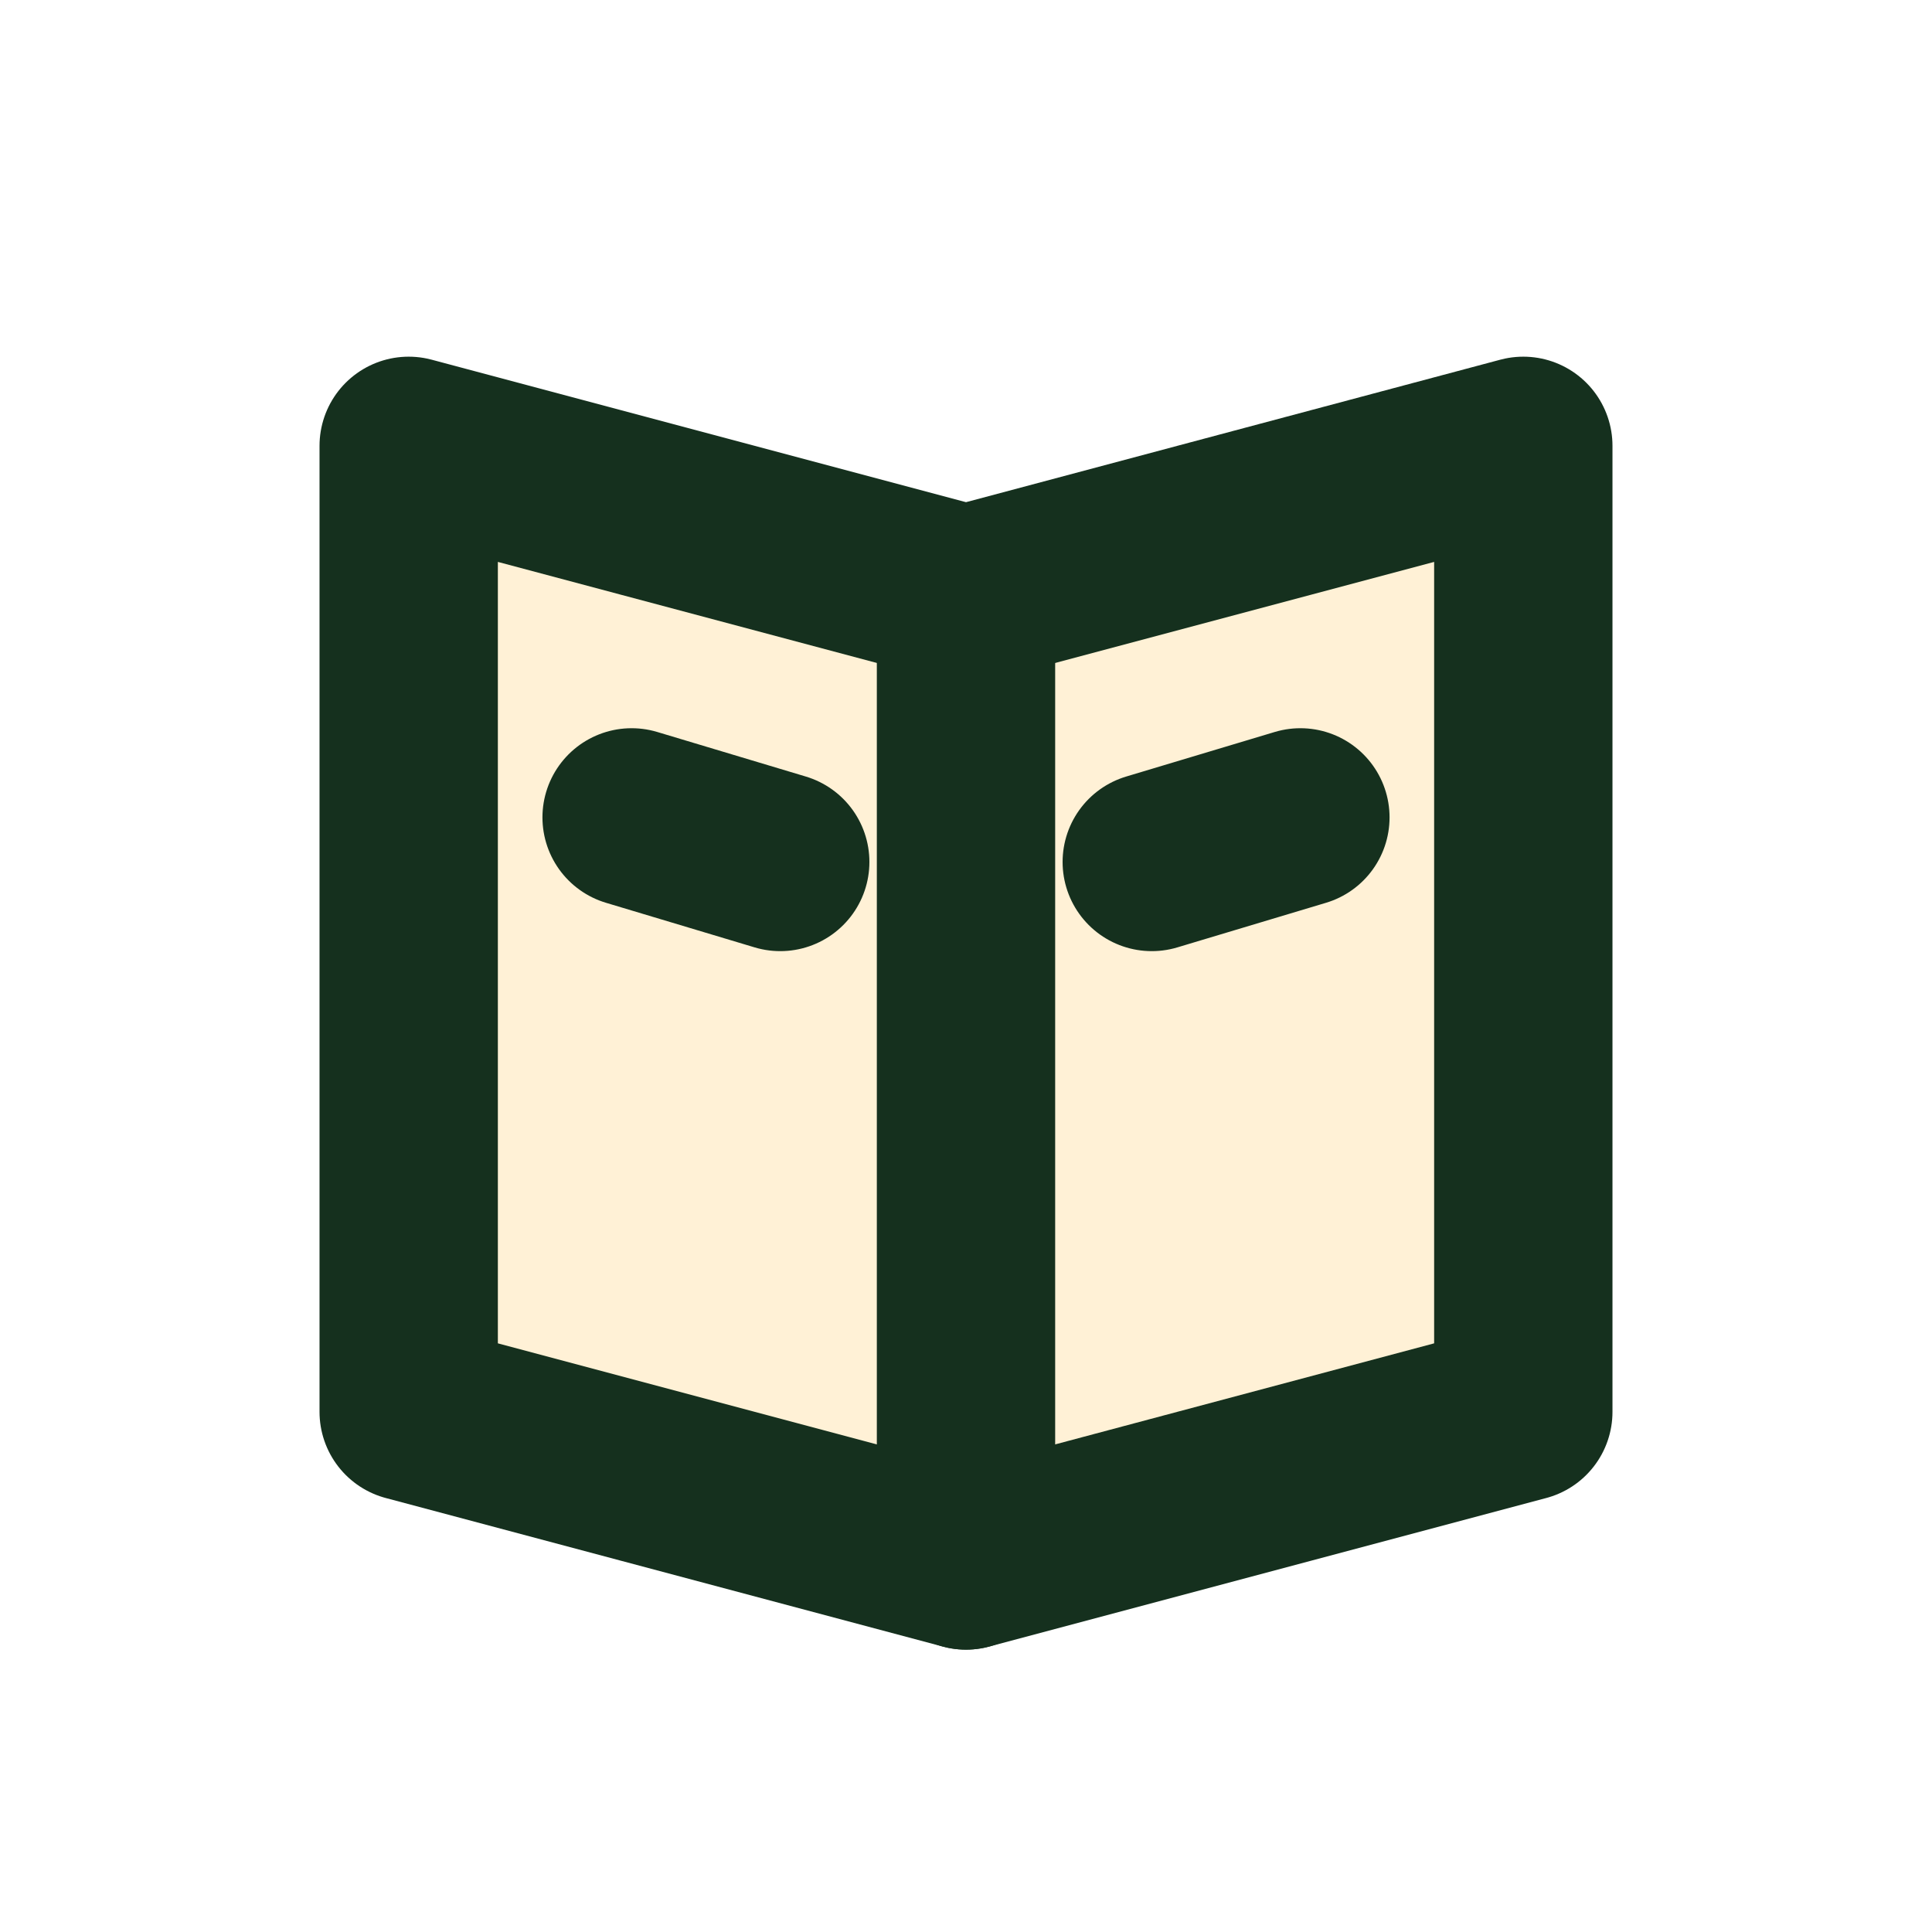
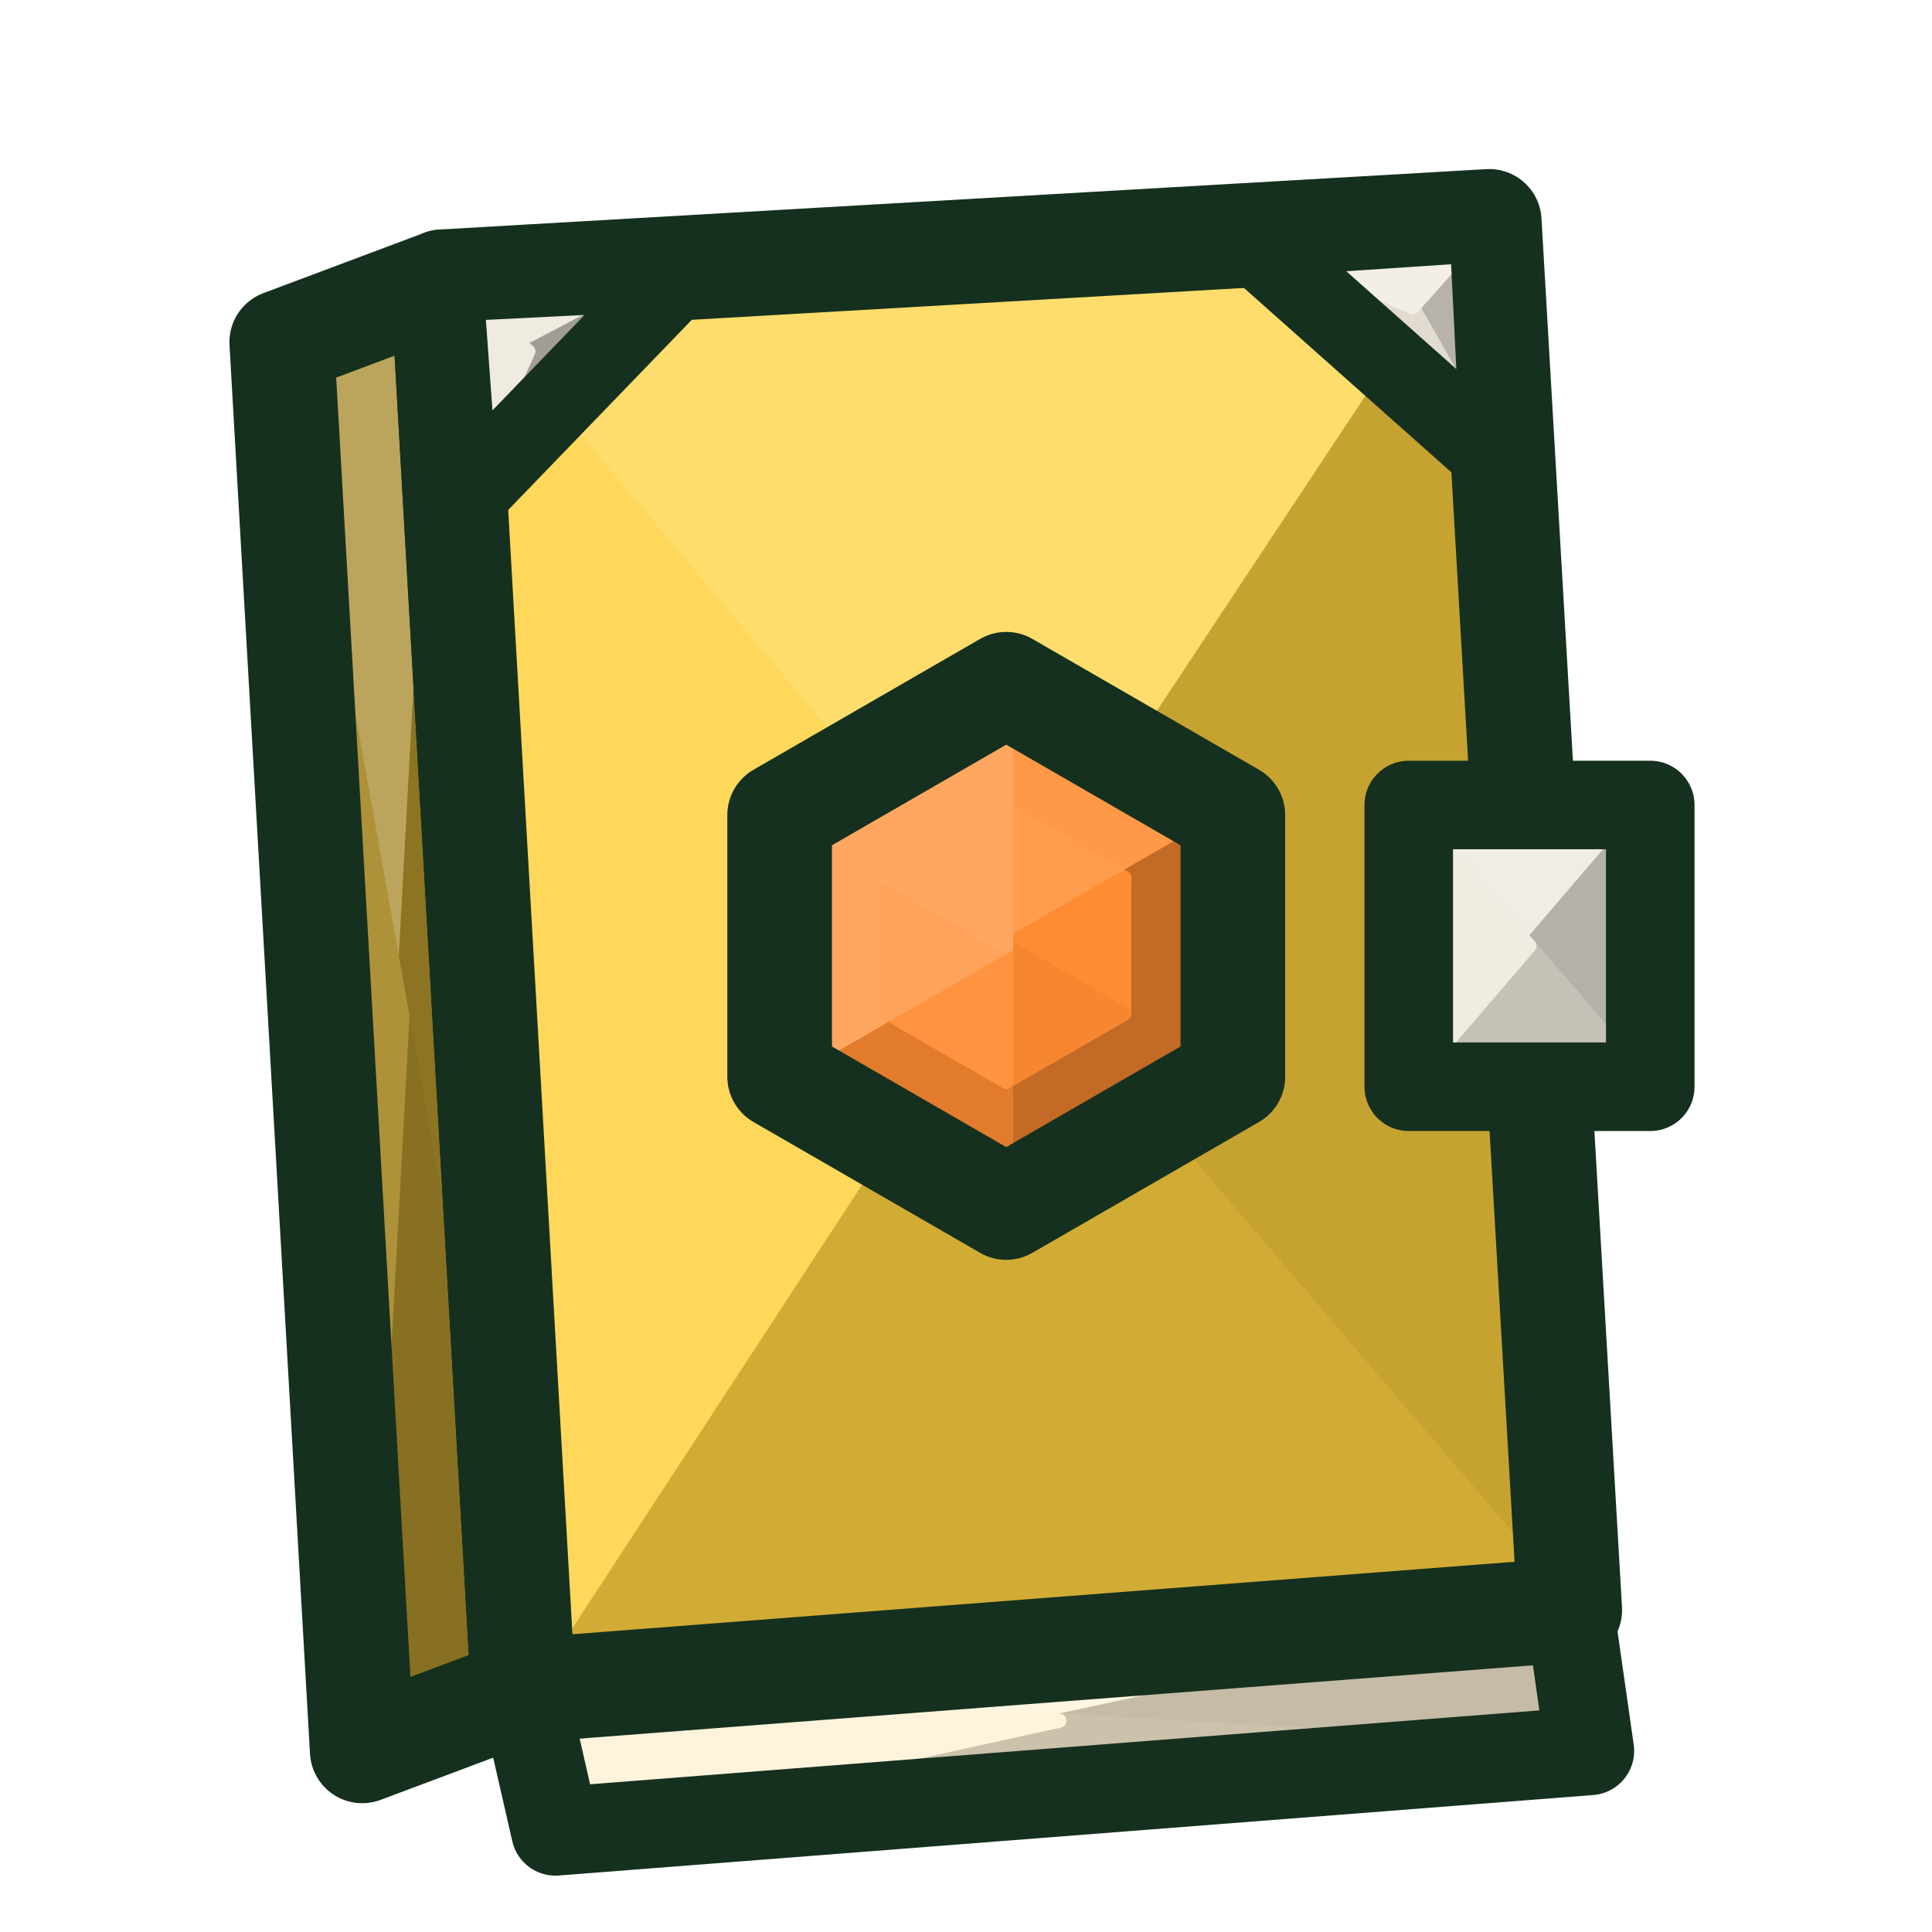
- <svg xmlns="http://www.w3.org/2000/svg" width="24" height="24" viewBox="-1 -1 26 26" fill="none" stroke="#15301E" stroke-width="2.4" stroke-linecap="round" stroke-linejoin="round">
-   <path d="M4.5 5 L12 7 L19.5 5 L19.5 18 L12 20 L4.5 18 Z" fill="#FFF1D6" />
-   <path d="M12 7 L12 20" fill="none" />
-   <path d="M7.5 10 L9.5 10.6" fill="none" />
-   <path d="M14.5 10.6 L16.5 10" fill="none" />
+ <svg xmlns="http://www.w3.org/2000/svg" width="48" height="48" viewBox="0 0 48 48">
+   <defs>
+     <clipPath id="grimoire-c0">
+       <polygon points="7.00,8.50 11.00,7.00 13.00,42.00 9.00,43.50" />
+     </clipPath>
+     <clipPath id="grimoire-c1">
+       <polygon points="13.00,42.00 39.00,40.00 39.50,43.50 13.80,45.50" />
+     </clipPath>
+     <clipPath id="grimoire-c2">
+       <polygon points="11.00,7.00 37.00,5.50 39.00,40.00 13.00,42.00" />
+     </clipPath>
+     <clipPath id="grimoire-c3">
+       <polygon points="11.00,7.00 17.00,6.70 11.40,12.50" />
+     </clipPath>
+     <clipPath id="grimoire-c4">
+       <polygon points="37.00,5.50 37.30,11.50 31.00,5.90" />
+     </clipPath>
+     <clipPath id="grimoire-c5">
+       <polygon points="25.00,17.00 30.63,20.25 30.63,26.75 25.00,30.00 19.37,26.75 19.37,20.25" />
+     </clipPath>
+     <clipPath id="grimoire-c6">
+       <polygon points="35.00,20.00 41.00,20.00 41.00,27.00 35.00,27.00" />
+     </clipPath>
+   </defs>
+   <polygon points="7.00,8.50 11.00,7.00 13.00,42.00 9.00,43.50" fill="#a68929" />
+   <g clip-path="url(#grimoire-c0)">
+     <polygon points="7.00,8.50 11.00,7.00 10.00,25.25" fill="#bba55c" stroke="#bba55c" stroke-width="0.35" stroke-linejoin="round" />
+     <polygon points="11.00,7.00 13.00,42.00 10.00,25.25" fill="#8c7423" stroke="#8c7423" stroke-width="0.35" stroke-linejoin="round" />
+     <polygon points="13.00,42.00 9.00,43.50 10.00,25.25" fill="#887022" stroke="#887022" stroke-width="0.35" stroke-linejoin="round" />
+     <polygon points="9.00,43.50 7.00,8.50 10.00,25.25" fill="#ad9239" stroke="#ad9239" stroke-width="0.35" stroke-linejoin="round" />
+   </g>
+   <polygon points="7.00,8.50 11.00,7.00 13.00,42.00 9.00,43.50" fill="none" stroke="#15301E" stroke-width="2.6" stroke-linejoin="round" />
+   <polygon points="13.00,42.00 39.00,40.00 39.50,43.50 13.80,45.50" fill="#FFF1D6" />
+   <g clip-path="url(#grimoire-c1)">
+     <polygon points="13.00,42.00 39.00,40.00 26.32,42.75" fill="#fff5e1" stroke="#fff5e1" stroke-width="0.35" stroke-linejoin="round" />
+     <polygon points="39.00,40.00 39.50,43.50 26.32,42.75" fill="#c6bba6" stroke="#c6bba6" stroke-width="0.35" stroke-linejoin="round" />
+     <polygon points="39.50,43.50 13.80,45.50 26.32,42.75" fill="#ccc1ab" stroke="#ccc1ab" stroke-width="0.35" stroke-linejoin="round" />
+     <polygon points="13.80,45.50 13.00,42.00 26.32,42.75" fill="#fff3dc" stroke="#fff3dc" stroke-width="0.35" stroke-linejoin="round" />
+   </g>
+   <polygon points="13.00,42.00 39.00,40.00 39.50,43.50 13.80,45.50" fill="none" stroke="#15301E" stroke-width="2.2" stroke-linejoin="round" />
+   <polygon points="11.00,7.00 37.00,5.50 39.00,40.00 13.00,42.00" fill="#FFD23F" />
+   <g clip-path="url(#grimoire-c2)">
+     <polygon points="11.00,7.00 37.00,5.50 25.00,23.63" fill="#ffdd6d" stroke="#ffdd6d" stroke-width="0.35" stroke-linejoin="round" />
+     <polygon points="37.00,5.50 39.00,40.00 25.00,23.63" fill="#c6a331" stroke="#c6a331" stroke-width="0.35" stroke-linejoin="round" />
+     <polygon points="39.00,40.00 13.00,42.00 25.00,23.63" fill="#d1ac34" stroke="#d1ac34" stroke-width="0.35" stroke-linejoin="round" />
+     <polygon points="13.00,42.00 11.00,7.00 25.00,23.63" fill="#ffd85b" stroke="#ffd85b" stroke-width="0.35" stroke-linejoin="round" />
+   </g>
+   <polygon points="11.00,7.00 37.00,5.50 39.00,40.00 13.00,42.00" fill="none" stroke="#15301E" stroke-width="2.6" stroke-linejoin="round" />
+   <polygon points="11.00,7.00 17.00,6.70 11.40,12.50" fill="#EEE8DC" />
+   <g clip-path="url(#grimoire-c3)">
+     <polygon points="11.00,7.00 17.00,6.70 13.13,8.73" fill="#f0ebe0" stroke="#f0ebe0" stroke-width="0.35" stroke-linejoin="round" />
+     <polygon points="17.00,6.70 11.40,12.50 13.13,8.73" fill="#a29e96" stroke="#a29e96" stroke-width="0.35" stroke-linejoin="round" />
+     <polygon points="11.40,12.50 11.00,7.00 13.13,8.73" fill="#f0ebe0" stroke="#f0ebe0" stroke-width="0.35" stroke-linejoin="round" />
+   </g>
+   <polygon points="11.00,7.00 17.00,6.70 11.40,12.50" fill="none" stroke="#15301E" stroke-width="2" stroke-linejoin="round" />
+   <polygon points="37.00,5.50 37.30,11.50 31.00,5.90" fill="#EEE8DC" />
+   <g clip-path="url(#grimoire-c4)">
+     <polygon points="37.00,5.50 37.30,11.50 35.10,7.63" fill="#b7b3aa" stroke="#b7b3aa" stroke-width="0.35" stroke-linejoin="round" />
+     <polygon points="37.30,11.50 31.00,5.90 35.10,7.63" fill="#e1dbd0" stroke="#e1dbd0" stroke-width="0.35" stroke-linejoin="round" />
+     <polygon points="31.00,5.90 37.00,5.50 35.10,7.63" fill="#f3efe6" stroke="#f3efe6" stroke-width="0.35" stroke-linejoin="round" />
+   </g>
+   <polygon points="37.00,5.50 37.30,11.50 31.00,5.90" fill="none" stroke="#15301E" stroke-width="2" stroke-linejoin="round" />
+   <polygon points="25.00,17.00 30.63,20.25 30.63,26.75 25.00,30.00 19.37,26.75 19.37,20.25" fill="#FF8C32" />
+   <g clip-path="url(#grimoire-c5)">
+     <polygon points="25.00,17.00 30.63,20.25 27.93,21.81 25.00,20.12" fill="#ff9847" stroke="#ff9847" stroke-width="0.35" stroke-linejoin="round" />
+     <polygon points="30.63,20.25 30.63,26.75 27.93,25.19 27.93,21.81" fill="#c26b26" stroke="#c26b26" stroke-width="0.35" stroke-linejoin="round" />
+     <polygon points="30.63,26.75 25.00,30.00 25.00,26.88 27.93,25.19" fill="#c26a26" stroke="#c26a26" stroke-width="0.35" stroke-linejoin="round" />
+     <polygon points="25.00,30.00 19.37,26.75 22.07,25.19 25.00,26.88" fill="#e27c2c" stroke="#e27c2c" stroke-width="0.35" stroke-linejoin="round" />
+     <polygon points="19.37,26.75 19.37,20.25 22.07,21.81 22.07,25.19" fill="#ffa661" stroke="#ffa661" stroke-width="0.35" stroke-linejoin="round" />
+     <polygon points="19.37,20.25 25.00,17.00 25.00,20.12 22.07,21.81" fill="#ffa761" stroke="#ffa761" stroke-width="0.35" stroke-linejoin="round" />
+     <polygon points="25.00,20.12 27.93,21.81 25.00,23.50" fill="#ff9c4e" stroke="#ff9c4e" stroke-width="0.35" stroke-linejoin="round" />
+     <polygon points="27.93,21.81 27.93,25.19 25.00,23.50" fill="#ff8c32" stroke="#ff8c32" stroke-width="0.35" stroke-linejoin="round" />
+     <polygon points="27.93,25.19 25.00,26.88 25.00,23.50" fill="#f68730" stroke="#f68730" stroke-width="0.35" stroke-linejoin="round" />
+     <polygon points="25.00,26.88 22.07,25.19 25.00,23.50" fill="#ff933f" stroke="#ff933f" stroke-width="0.35" stroke-linejoin="round" />
+     <polygon points="22.07,25.19 22.07,21.81 25.00,23.50" fill="#ffa35b" stroke="#ffa35b" stroke-width="0.35" stroke-linejoin="round" />
+     <polygon points="22.07,21.81 25.00,20.12 25.00,23.50" fill="#ffa762" stroke="#ffa762" stroke-width="0.35" stroke-linejoin="round" />
+   </g>
+   <polygon points="25.00,17.00 30.63,20.25 30.63,26.75 25.00,30.00 19.37,26.75 19.37,20.25" fill="none" stroke="#15301E" stroke-width="2.6" stroke-linejoin="round" />
+   <polygon points="35.00,20.00 41.00,20.00 41.00,27.00 35.00,27.00" fill="#EEE8DC" />
+   <g clip-path="url(#grimoire-c6)">
+     <polygon points="35.00,20.00 41.00,20.00 38.00,23.50" fill="#f2ede4" stroke="#f2ede4" stroke-width="0.35" stroke-linejoin="round" />
+     <polygon points="41.00,20.00 41.00,27.00 38.00,23.50" fill="#b5b1a8" stroke="#b5b1a8" stroke-width="0.35" stroke-linejoin="round" />
+     <polygon points="41.00,27.00 35.00,27.00 38.00,23.50" fill="#c6c1b7" stroke="#c6c1b7" stroke-width="0.35" stroke-linejoin="round" />
+     <polygon points="35.00,27.00 35.00,20.00 38.00,23.50" fill="#f1ece2" stroke="#f1ece2" stroke-width="0.35" stroke-linejoin="round" />
+   </g>
+   <polygon points="35.00,20.00 41.00,20.00 41.00,27.00 35.00,27.00" fill="none" stroke="#15301E" stroke-width="2.2" stroke-linejoin="round" />
</svg>
